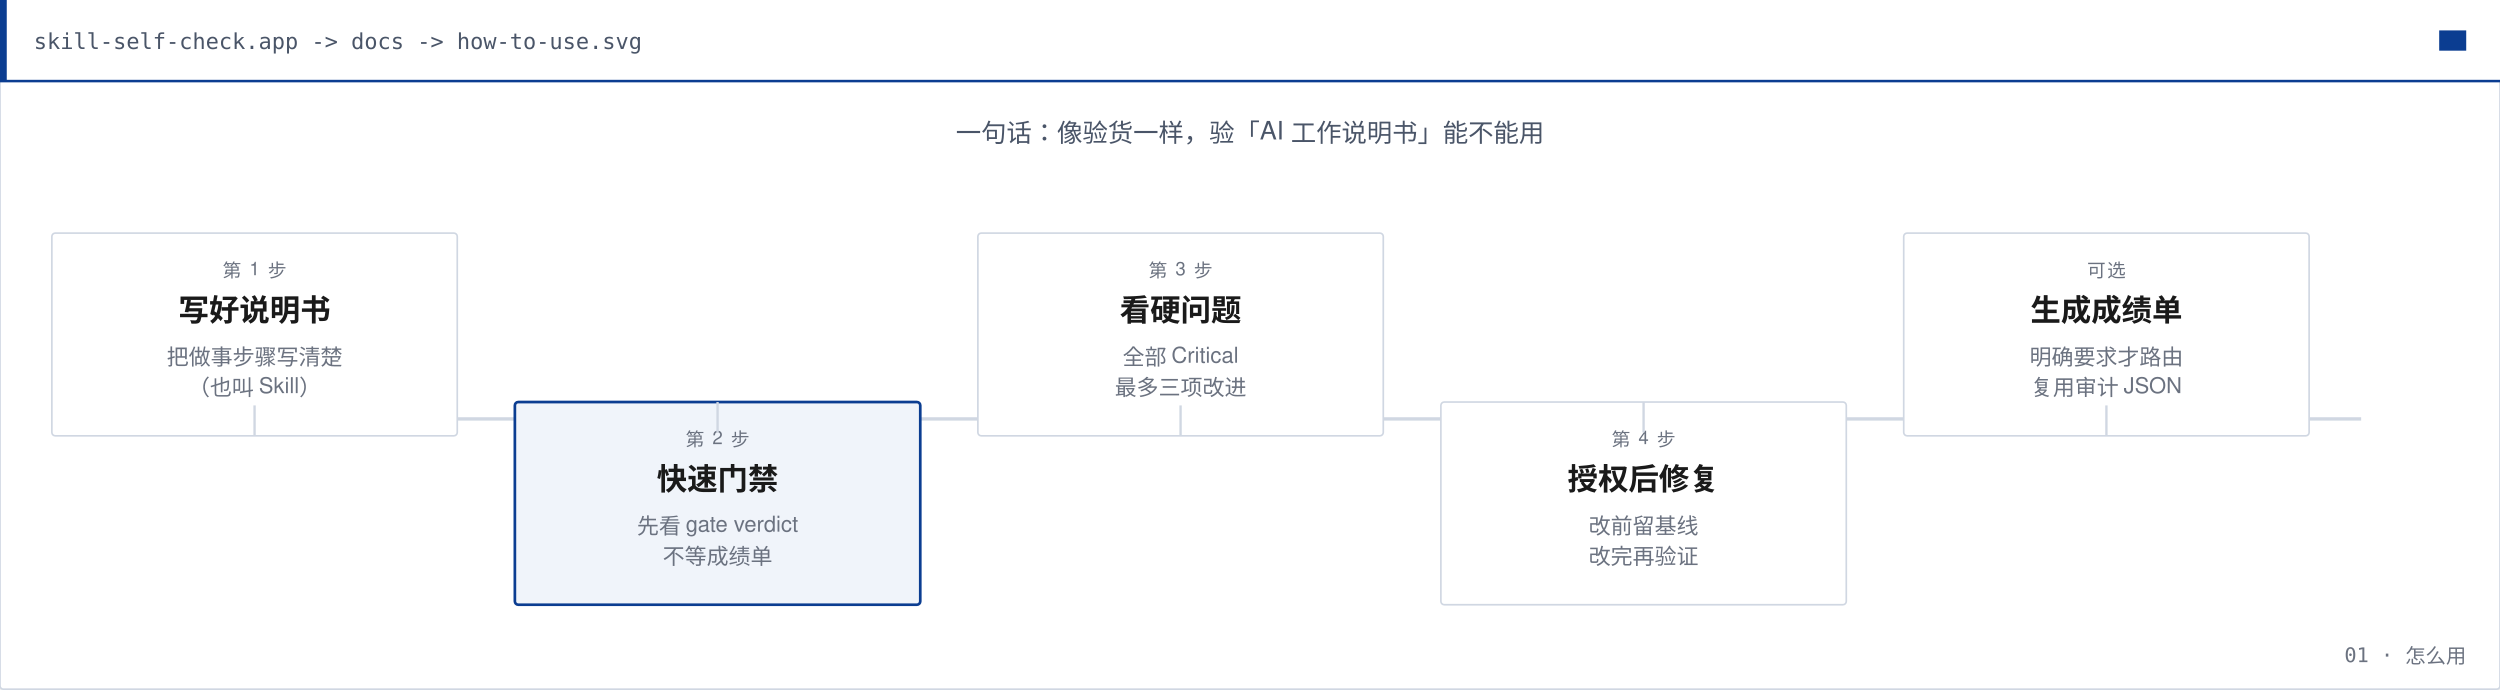
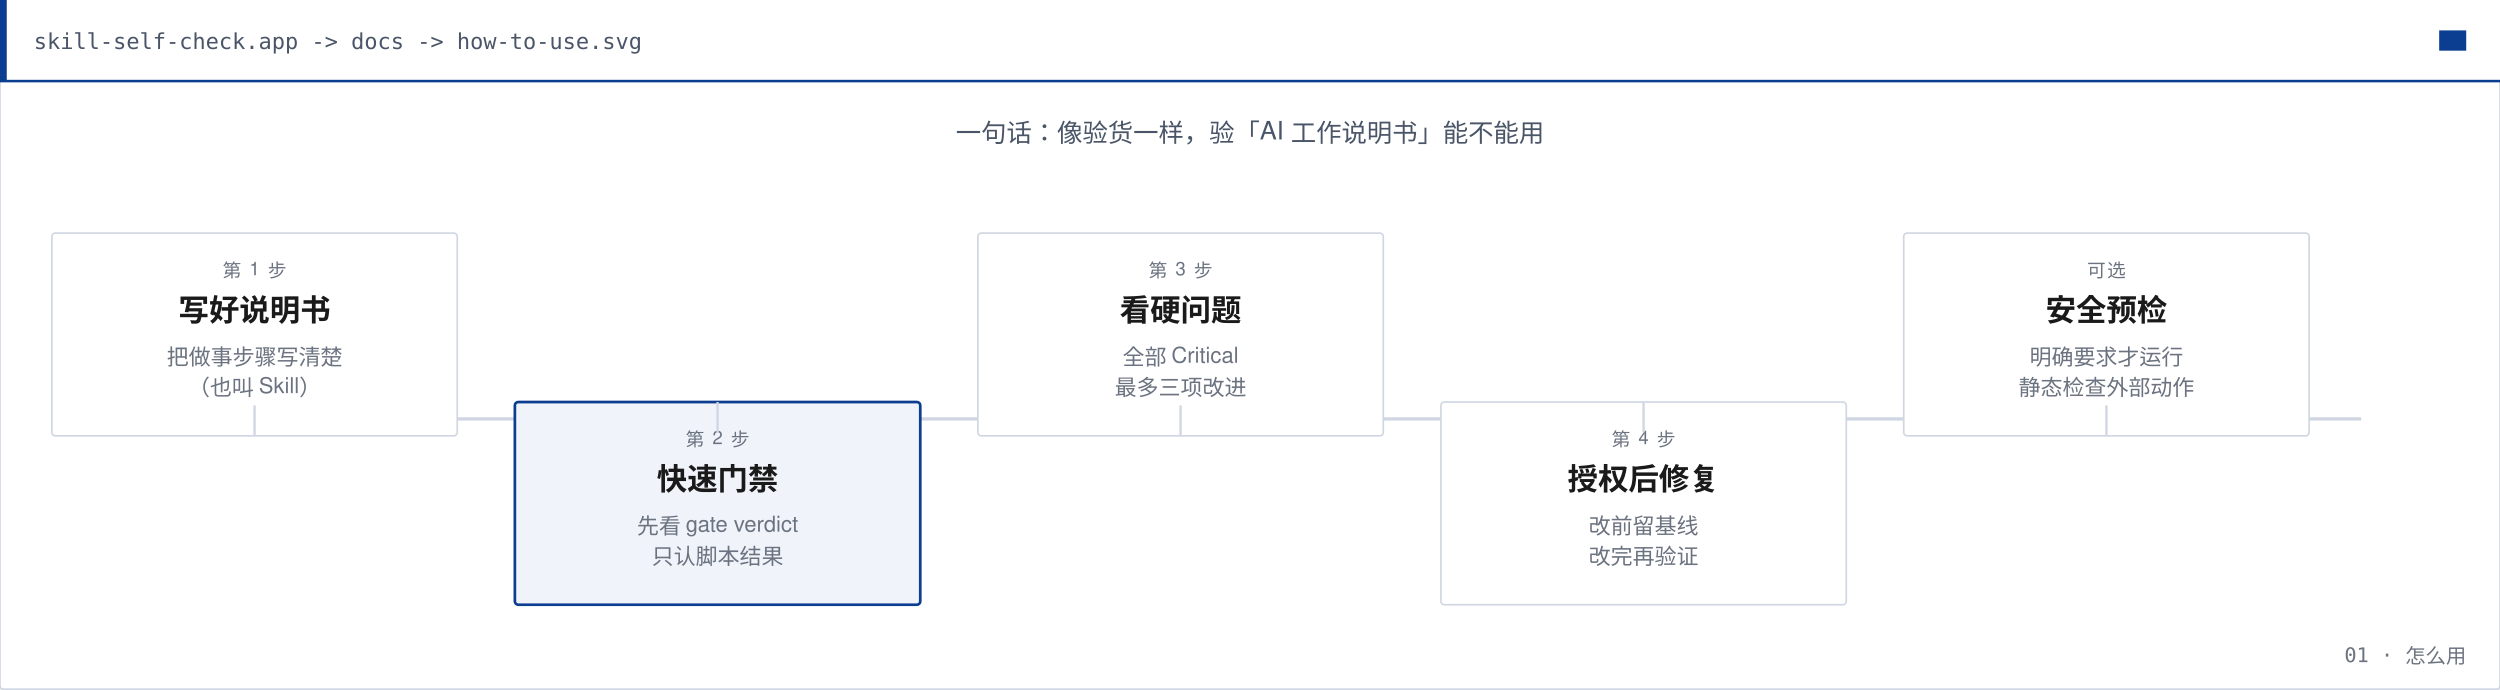
<svg xmlns="http://www.w3.org/2000/svg" viewBox="0 0 1480 408" width="1480" height="408" role="img" aria-label="skill-self-check.app -&gt; docs -&gt; how-to-use.svg">
  <defs>
    <style>
      .label { fill: #1A1A1A; font-family: "Helvetica Neue", Helvetica, Arial, "PingFang SC", "Microsoft YaHei", "Noto Sans SC", "Segoe UI", system-ui, sans-serif; font-weight: 600; }
      .label-sub { fill: #4A5568; font-family: "Helvetica Neue", Helvetica, Arial, "PingFang SC", "Microsoft YaHei", "Noto Sans SC", "Segoe UI", system-ui, sans-serif; font-weight: 400; }
      .label-tiny { fill: #6B7280; font-family: "Helvetica Neue", Helvetica, Arial, "PingFang SC", "Microsoft YaHei", "Noto Sans SC", "Segoe UI", system-ui, sans-serif; font-weight: 400; }
      .label-accent { fill: #0B3D91; font-family: "Helvetica Neue", Helvetica, Arial, "PingFang SC", "Microsoft YaHei", "Noto Sans SC", "Segoe UI", system-ui, sans-serif; font-weight: 600; }
      .mono { font-family: ui-monospace, SFMono-Regular, Menlo, Consolas, "Microsoft YaHei", monospace; }
    </style>
  </defs>
  <rect width="1480" height="408" rx="2" fill="#FFFFFF" stroke="#D0D7E2" stroke-width="1" />
  <rect x="0" y="0" width="1480" height="48" fill="#FFFFFF" />
  <rect x="0" y="0" width="4" height="48" fill="#0B3D91" />
  <line x1="0" y1="48" x2="1480" y2="48" stroke="#0B3D91" stroke-width="1.5" />
  <text x="20" y="29.0" fill="#4A5568" font-size="13" font-family="ui-monospace, SFMono-Regular, Menlo, Consolas, monospace">skill-self-check.app -&gt; docs -&gt; how-to-use.svg</text>
  <rect x="1444" y="18.0" width="16" height="12" fill="#0B3D91" />
  <g transform="translate(0, 48)">
    <text x="740.0" y="36" text-anchor="middle" class="label-sub" font-size="15">一句话：像验货一样，验「AI 工作说明书」能不能用</text>
    <line x1="150.7" y1="200" x2="1397.8" y2="200" stroke="#D0D7E2" stroke-width="2" />
    <circle cx="150.7" cy="200" r="8" fill="#0B3D91" />
    <rect x="30.7" y="90.0" width="240" height="120" rx="2" fill="#FFFFFF" stroke="#D0D7E2" stroke-width="1" />
    <text x="150.7" y="116.0" text-anchor="middle" class="label-tiny" font-size="11" letter-spacing="0.08em">第 1 步</text>
    <text x="150.7" y="142.0" text-anchor="middle" class="label" font-size="18">写好说明书</text>
    <text x="150.7" y="168.0" text-anchor="middle" class="label-tiny" font-size="13">把做事步骤写清楚</text>
    <text x="150.7" y="186.0" text-anchor="middle" class="label-tiny" font-size="13">（也叫 Skill）</text>
    <line x1="150.7" y1="192" x2="150.7" y2="210" stroke="#D0D7E2" stroke-width="1.4" />
    <circle cx="424.8" cy="200" r="8" fill="#0050B3" />
    <rect x="304.8" y="190.0" width="240" height="120" rx="2" fill="#F0F4FA" stroke="#0B3D91" stroke-width="1.6" />
    <text x="424.8" y="216.0" text-anchor="middle" class="label-tiny" font-size="11" letter-spacing="0.08em">第 2 步</text>
    <text x="424.8" y="242.0" text-anchor="middle" class="label" font-size="18">快速门禁</text>
    <text x="424.8" y="268.0" text-anchor="middle" class="label-tiny" font-size="13">先看 gate verdict</text>
-     <text x="424.8" y="286.0" text-anchor="middle" class="label-tiny" font-size="13">不等成绩单</text>
+     <text x="424.8" y="286.0" text-anchor="middle" class="label-tiny" font-size="13">只认脚本结果</text>
    <line x1="424.8" y1="208" x2="424.8" y2="190" stroke="#D0D7E2" stroke-width="1.4" />
    <circle cx="698.9" cy="200" r="8" fill="#0B3D91" />
    <rect x="578.9" y="90.0" width="240" height="120" rx="2" fill="#FFFFFF" stroke="#D0D7E2" stroke-width="1" />
    <text x="698.9" y="116.0" text-anchor="middle" class="label-tiny" font-size="11" letter-spacing="0.08em">第 3 步</text>
    <text x="698.9" y="142.0" text-anchor="middle" class="label" font-size="18">看硬问题</text>
    <text x="698.9" y="168.0" text-anchor="middle" class="label-tiny" font-size="13">全部 Critical</text>
    <text x="698.9" y="186.0" text-anchor="middle" class="label-tiny" font-size="13">最多三项改进</text>
    <line x1="698.9" y1="192" x2="698.9" y2="210" stroke="#D0D7E2" stroke-width="1.4" />
    <circle cx="973.0" cy="200" r="8" fill="#0B3D91" />
    <rect x="853.0" y="190.0" width="240" height="120" rx="2" fill="#FFFFFF" stroke="#D0D7E2" stroke-width="1" />
    <text x="973.0" y="216.0" text-anchor="middle" class="label-tiny" font-size="11" letter-spacing="0.08em">第 4 步</text>
    <text x="973.0" y="242.0" text-anchor="middle" class="label" font-size="18">授权后修复</text>
    <text x="973.0" y="268.0" text-anchor="middle" class="label-tiny" font-size="13">改前留基线</text>
    <text x="973.0" y="286.0" text-anchor="middle" class="label-tiny" font-size="13">改完再验证</text>
    <line x1="973.0" y1="208" x2="973.0" y2="190" stroke="#D0D7E2" stroke-width="1.4" />
    <circle cx="1247.0" cy="200" r="8" fill="#0B3D91" />
    <rect x="1127.0" y="90.0" width="240" height="120" rx="2" fill="#FFFFFF" stroke="#D0D7E2" stroke-width="1" />
    <text x="1247.0" y="116.0" text-anchor="middle" class="label-tiny" font-size="11" letter-spacing="0.08em">可选</text>
-     <text x="1247.0" y="142.0" text-anchor="middle" class="label" font-size="18">生成成绩单</text>
-     <text x="1247.0" y="168.0" text-anchor="middle" class="label-tiny" font-size="13">明确要求才路由</text>
-     <text x="1247.0" y="186.0" text-anchor="middle" class="label-tiny" font-size="13">复用审计 JSON</text>
+     <text x="1247.0" y="142.0" text-anchor="middle" class="label" font-size="18">安全预检</text>
+     <text x="1247.0" y="168.0" text-anchor="middle" class="label-tiny" font-size="13">明确要求才运行</text>
+     <text x="1247.0" y="186.0" text-anchor="middle" class="label-tiny" font-size="13">静态检查外部动作</text>
    <line x1="1247.0" y1="192" x2="1247.0" y2="210" stroke="#D0D7E2" stroke-width="1.4" />
    <text x="1460" y="344" text-anchor="end" class="label-tiny mono">01 · 怎么用</text>
  </g>
</svg>
